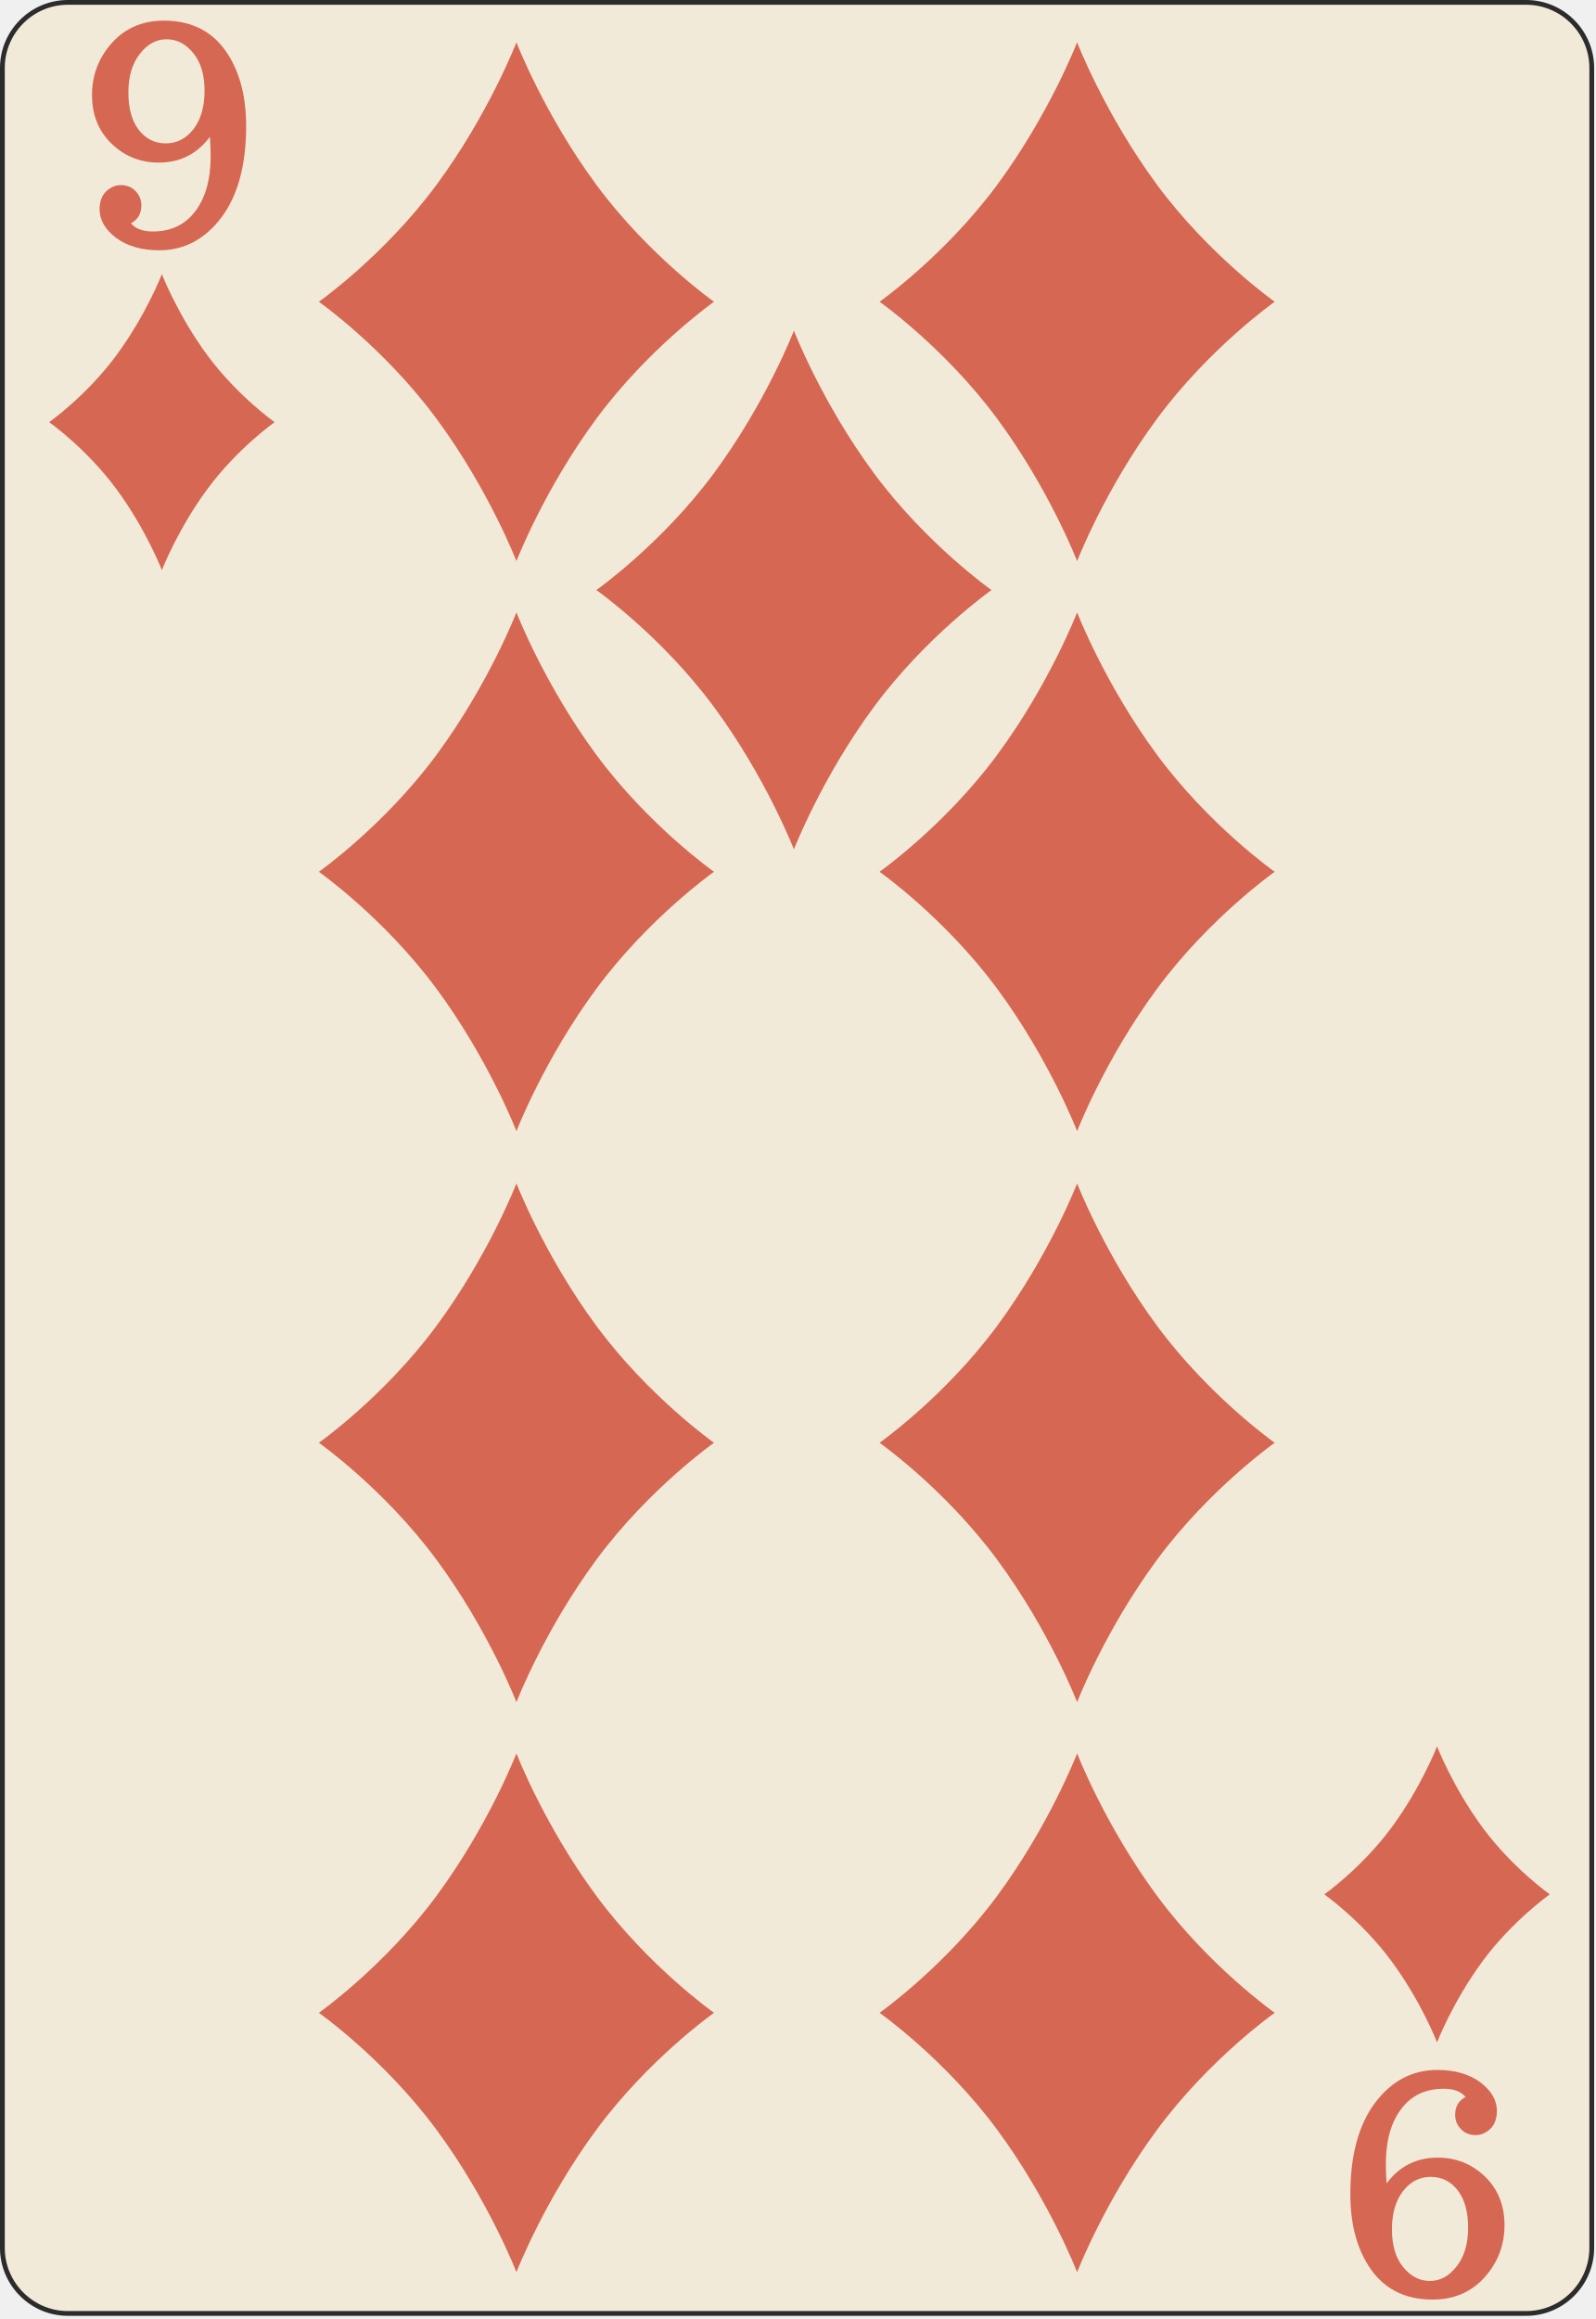
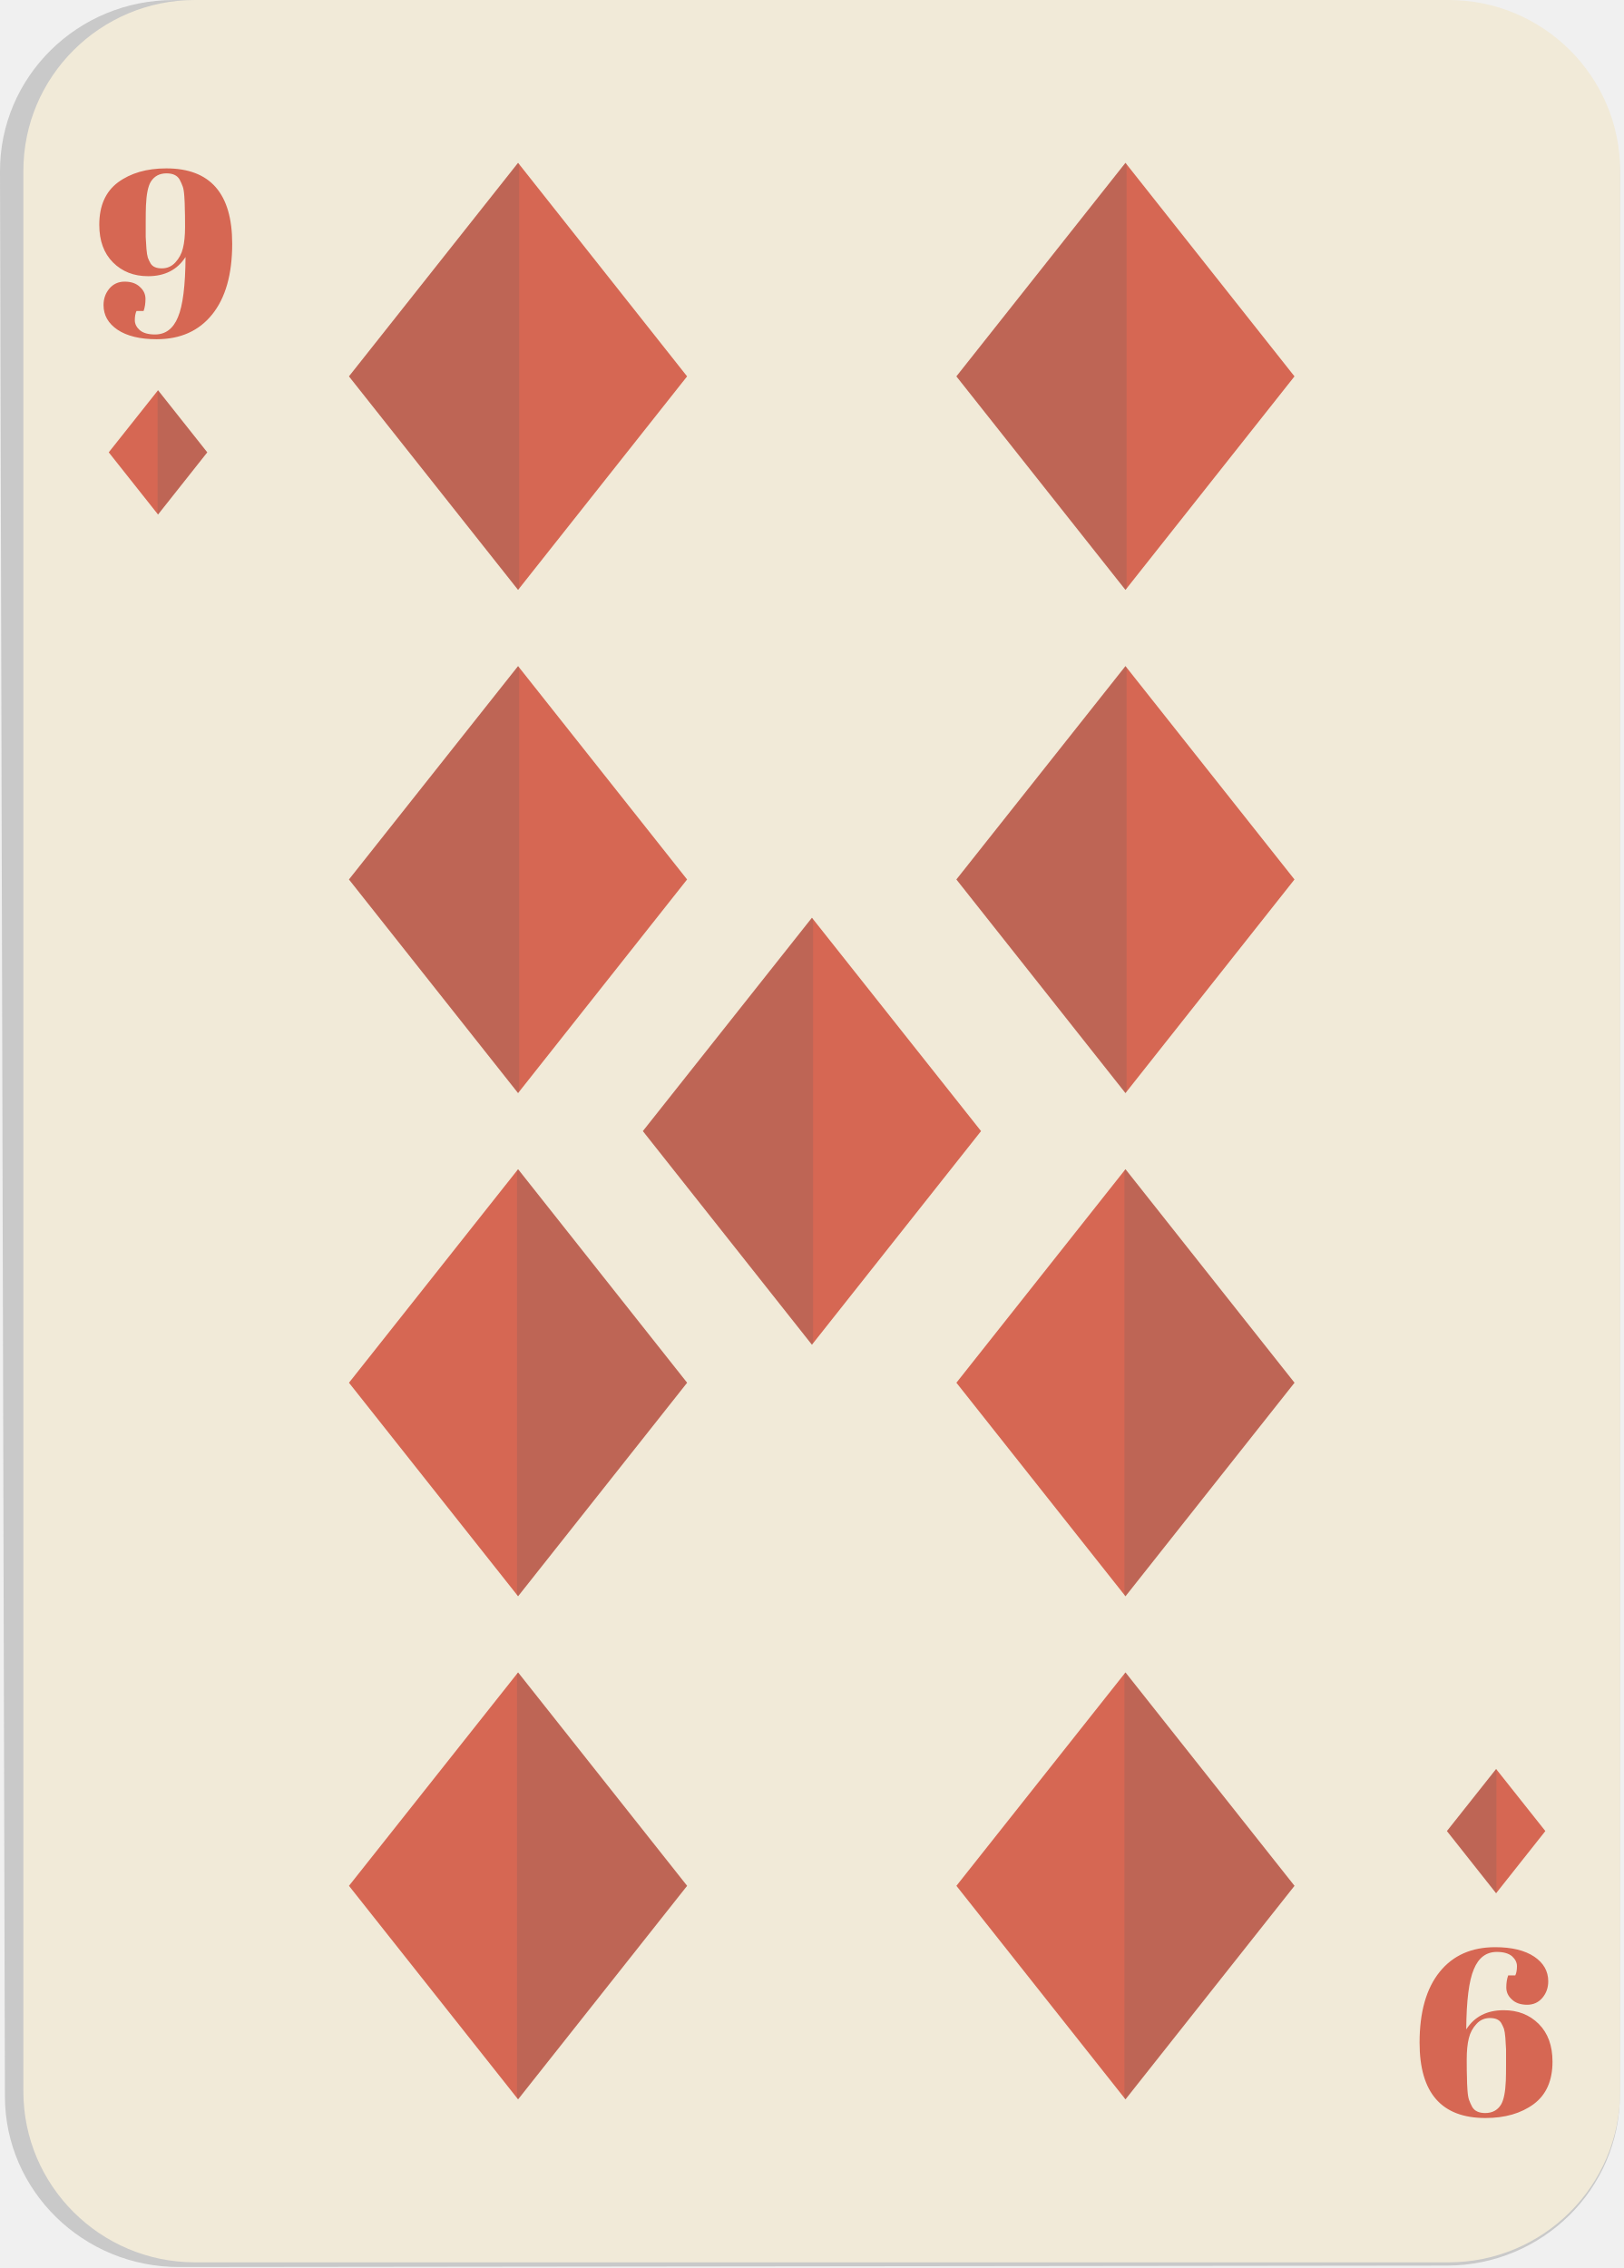
- <svg xmlns="http://www.w3.org/2000/svg" width="223" height="324" viewBox="0 0 223 324" fill="none">
-   <g clip-path="url(#clip0_2009_1563)">
-     <path d="M222.449 314.064C222.449 319.1 218.333 323.223 213.287 323.223H9.481C4.448 323.223 0.333 319.1 0.333 314.064V9.493C0.333 4.457 4.448 0.333 9.481 0.333H213.287C218.333 0.333 222.449 4.457 222.449 9.493V314.064Z" fill="#F1EAD8" stroke="#2C2C2C" stroke-width="0.667" />
-     <path d="M29.336 19.114C27.544 21.516 25.162 22.718 22.19 22.718C19.634 22.718 17.44 21.843 15.607 20.093C13.773 18.329 12.857 16.058 12.857 13.28C12.857 10.502 13.78 8.079 15.628 6.009C17.489 3.926 19.919 2.884 22.919 2.884C26.878 2.884 29.857 4.454 31.857 7.593C33.551 10.245 34.398 13.579 34.398 17.593C34.398 23.051 33.246 27.315 30.94 30.384C28.634 33.44 25.739 34.968 22.253 34.968C19.794 34.968 17.787 34.391 16.232 33.239C14.69 32.072 13.919 30.739 13.919 29.239C13.919 27.739 14.517 26.704 15.711 26.134C16.072 25.954 16.461 25.864 16.878 25.864C17.725 25.864 18.412 26.141 18.94 26.697C19.482 27.252 19.753 27.919 19.753 28.697C19.753 29.85 19.267 30.683 18.294 31.197C18.947 31.961 19.961 32.343 21.336 32.343C23.892 32.343 25.878 31.398 27.294 29.509C28.725 27.62 29.44 25.058 29.44 21.822C29.44 21.169 29.405 20.266 29.336 19.114ZM23.169 20.03C24.725 20.03 26.017 19.364 27.044 18.03C28.072 16.697 28.586 14.912 28.586 12.676C28.586 10.44 28.058 8.683 27.003 7.405C25.961 6.127 24.718 5.489 23.273 5.489C21.829 5.489 20.579 6.176 19.523 7.551C18.468 8.912 17.94 10.704 17.94 12.926C17.94 15.148 18.426 16.891 19.398 18.155C20.371 19.405 21.628 20.03 23.169 20.03Z" fill="#D66753" />
-     <path d="M193.775 305.058C195.567 302.655 197.949 301.454 200.921 301.454C203.477 301.454 205.671 302.329 207.505 304.079C209.338 305.842 210.255 308.113 210.255 310.891C210.255 313.669 209.331 316.092 207.484 318.162C205.623 320.245 203.192 321.287 200.192 321.287C196.234 321.287 193.255 319.717 191.255 316.579C189.56 313.926 188.713 310.592 188.713 306.579C188.713 301.12 189.866 296.856 192.171 293.787C194.477 290.731 197.373 289.204 200.859 289.204C203.317 289.204 205.324 289.78 206.88 290.933C208.421 292.099 209.192 293.433 209.192 294.933C209.192 296.433 208.595 297.467 207.4 298.037C207.039 298.217 206.65 298.308 206.234 298.308C205.387 298.308 204.699 298.03 204.171 297.474C203.63 296.919 203.359 296.252 203.359 295.474C203.359 294.322 203.845 293.488 204.817 292.974C204.164 292.211 203.15 291.829 201.775 291.829C199.22 291.829 197.234 292.773 195.817 294.662C194.387 296.551 193.671 299.113 193.671 302.349C193.671 303.002 193.706 303.905 193.775 305.058ZM199.942 304.141C198.387 304.141 197.095 304.808 196.067 306.141C195.039 307.474 194.525 309.259 194.525 311.495C194.525 313.731 195.053 315.488 196.109 316.766C197.15 318.044 198.393 318.683 199.838 318.683C201.282 318.683 202.532 317.995 203.588 316.62C204.643 315.259 205.171 313.467 205.171 311.245C205.171 309.023 204.685 307.28 203.713 306.016C202.741 304.766 201.484 304.141 199.942 304.141Z" fill="#D66753" />
-     <path d="M29.011 49.676C24.842 44.037 22.624 38.305 22.624 38.305C22.624 38.305 20.406 44.037 16.237 49.676C12.066 55.314 6.87 58.982 6.87 58.982C6.87 58.982 12.066 62.647 16.237 68.289C20.406 73.927 22.624 79.658 22.624 79.658C22.624 79.658 24.842 73.927 29.011 68.289C33.181 62.647 38.377 58.982 38.377 58.982C38.377 58.982 33.181 55.314 29.011 49.676Z" fill="#D66753" />
-     <path d="M207.215 255.366C203.046 249.726 200.828 243.995 200.828 243.995C200.828 243.995 198.61 249.726 194.441 255.366C190.27 261.004 185.074 264.671 185.074 264.671C185.074 264.671 190.27 268.337 194.441 273.978C198.61 279.616 200.828 285.348 200.828 285.348C200.828 285.348 203.046 279.616 207.215 273.978C211.385 268.337 216.582 264.671 216.582 264.671C216.582 264.671 211.385 261.004 207.215 255.366Z" fill="#D66753" />
-     <path d="M83.365 264.912C76.059 255.028 72.172 244.984 72.172 244.984C72.172 244.984 68.285 255.028 60.979 264.912C53.67 274.793 44.563 281.22 44.563 281.22C44.563 281.22 53.67 287.643 60.979 297.53C68.285 307.411 72.172 317.456 72.172 317.456C72.172 317.456 76.059 307.411 83.365 297.53C90.674 287.643 99.78 281.22 99.78 281.22C99.78 281.22 90.674 274.793 83.365 264.912Z" fill="#D66753" />
-     <path d="M83.365 25.852C76.059 15.968 72.172 5.923 72.172 5.923C72.172 5.923 68.285 15.968 60.979 25.852C53.67 35.732 44.563 42.159 44.563 42.159C44.563 42.159 53.67 48.583 60.979 58.47C68.285 68.351 72.172 78.395 72.172 78.395C72.172 78.395 76.059 68.351 83.365 58.47C90.674 48.583 99.78 42.159 99.78 42.159C99.78 42.159 90.674 35.732 83.365 25.852Z" fill="#D66753" />
-     <path d="M83.365 185.27C76.059 175.386 72.172 165.341 72.172 165.341C72.172 165.341 68.285 175.386 60.979 185.27C53.67 195.15 44.563 201.577 44.563 201.577C44.563 201.577 53.67 208.001 60.979 217.888C68.285 227.768 72.172 237.813 72.172 237.813C72.172 237.813 76.059 227.768 83.365 217.888C90.674 208.001 99.78 201.577 99.78 201.577C99.78 201.577 90.674 195.15 83.365 185.27Z" fill="#D66753" />
-     <path d="M83.365 105.495C76.059 95.611 72.172 85.566 72.172 85.566C72.172 85.566 68.285 95.611 60.979 105.495C53.67 115.375 44.563 121.802 44.563 121.802C44.563 121.802 53.67 128.226 60.979 138.113C68.285 147.993 72.172 158.038 72.172 158.038C72.172 158.038 76.059 147.993 83.365 138.113C90.674 128.226 99.78 121.802 99.78 121.802C99.78 121.802 90.674 115.375 83.365 105.495Z" fill="#D66753" />
-     <path d="M161.721 264.912C154.415 255.028 150.528 244.984 150.528 244.984C150.528 244.984 146.641 255.028 139.335 264.912C132.026 274.793 122.92 281.22 122.92 281.22C122.92 281.22 132.026 287.643 139.335 297.53C146.641 307.411 150.528 317.456 150.528 317.456C150.528 317.456 154.415 307.411 161.721 297.53C169.031 287.643 178.137 281.22 178.137 281.22C178.137 281.22 169.031 274.793 161.721 264.912Z" fill="#D66753" />
-     <path d="M161.721 25.852C154.415 15.968 150.528 5.923 150.528 5.923C150.528 5.923 146.641 15.968 139.335 25.852C132.026 35.732 122.92 42.159 122.92 42.159C122.92 42.159 132.026 48.583 139.335 58.47C146.641 68.351 150.528 78.395 150.528 78.395C150.528 78.395 154.415 68.351 161.721 58.47C169.031 48.583 178.137 42.159 178.137 42.159C178.137 42.159 169.031 35.732 161.721 25.852Z" fill="#D66753" />
-     <path d="M161.721 185.27C154.415 175.386 150.528 165.341 150.528 165.341C150.528 165.341 146.641 175.386 139.335 185.27C132.026 195.15 122.92 201.577 122.92 201.577C122.92 201.577 132.026 208.001 139.335 217.888C146.641 227.768 150.528 237.813 150.528 237.813C150.528 237.813 154.415 227.768 161.721 217.888C169.031 208.001 178.137 201.577 178.137 201.577C178.137 201.577 169.031 195.15 161.721 185.27Z" fill="#D66753" />
-     <path d="M161.721 105.495C154.415 95.611 150.528 85.566 150.528 85.566C150.528 85.566 146.641 95.611 139.335 105.495C132.026 115.375 122.92 121.802 122.92 121.802C122.92 121.802 132.026 128.226 139.335 138.113C146.641 147.993 150.528 158.038 150.528 158.038C150.528 158.038 154.415 147.993 161.721 138.113C169.031 128.226 178.137 121.802 178.137 121.802C178.137 121.802 169.031 115.375 161.721 105.495Z" fill="#D66753" />
-     <path d="M122.144 66.131C114.838 56.247 110.951 46.203 110.951 46.203C110.951 46.203 107.064 56.247 99.758 66.131C92.449 76.012 83.343 82.439 83.343 82.439C83.343 82.439 92.449 88.862 99.758 98.749C107.064 108.63 110.951 118.675 110.951 118.675C110.951 118.675 114.838 108.63 122.144 98.749C129.453 88.862 138.56 82.439 138.56 82.439C138.56 82.439 129.453 76.012 122.144 66.131Z" fill="#D66753" />
-   </g>
-   <defs>
-     <clipPath id="clip0_2009_1563">
-       <rect width="222.783" height="323.556" fill="white" />
-     </clipPath>
-   </defs>
+ <svg xmlns="http://www.w3.org/2000/svg" width="141" height="197" viewBox="0 0 141 197" fill="none">
+   <path d="M15.553 196.913C7.231 196.934 0.445 190.285 0.427 182.11L6.9694e-05 14.903C-0.025 6.671 6.75 -0.018 15.104 0.004L125.609 0.201C133.923 0.216 140.691 6.911 140.691 15.115V181.981C140.691 190.142 133.948 196.783 125.666 196.791L15.553 196.913Z" fill="#C9C9C9" />
+   <path d="M16.929 196.507C8.715 196.507 2.03 189.847 2.03 181.661V14.838C2.03 6.656 8.715 0 16.929 0H125.822C134.036 0 140.718 6.656 140.718 14.838V181.661C140.718 189.843 134.036 196.507 125.822 196.507H16.929Z" fill="#F1EAD8" />
+   <path d="M97.752 14.145L112.432 32.692L97.752 51.238L83.068 32.692L97.752 14.145Z" fill="#D66753" />
+   <path opacity="0.2" d="M97.849 14.271L97.752 14.145L83.068 32.692L97.752 51.238L97.849 51.113V14.271Z" fill="#616161" />
+   <path d="M70.521 79.716L85.208 98.248L70.521 116.802L55.837 98.248L70.521 79.716Z" fill="#D66753" />
+   <path opacity="0.2" d="M70.618 79.841L70.521 79.716L55.837 98.248L70.521 116.802L70.618 116.669V79.841Z" fill="#616161" />
+   <path d="M97.752 57.859L112.432 76.391L97.752 94.945L83.068 76.391L97.752 57.859Z" fill="#D66753" />
+   <path opacity="0.2" d="M97.849 57.977L97.752 57.859L83.068 76.391L97.752 94.945L97.849 94.819V57.977Z" fill="#616161" />
+   <path d="M44.997 101.559L30.31 120.105L44.997 138.652L59.677 120.105L44.997 101.559Z" fill="#D66753" />
+   <path opacity="0.2" d="M44.901 101.684L44.998 101.559L59.678 120.105L44.998 138.652L44.901 138.533V101.684Z" fill="#616161" />
+   <path d="M44.997 145.268L30.31 163.804L44.997 182.351L59.677 163.804L44.997 145.268Z" fill="#D66753" />
+   <path opacity="0.2" d="M44.901 145.39L44.998 145.268L59.678 163.804L44.998 182.351L44.901 182.229V145.39Z" fill="#616161" />
+   <path d="M44.997 14.145L59.677 32.692L44.997 51.238L30.31 32.692L44.997 14.145Z" fill="#D66753" />
+   <path opacity="0.2" d="M45.094 14.271L44.997 14.145L30.31 32.692L44.997 51.238L45.094 51.113V14.271Z" fill="#616161" />
+   <path d="M44.997 57.859L59.677 76.391L44.997 94.945L30.31 76.391L44.997 57.859Z" fill="#D66753" />
+   <path opacity="0.2" d="M45.094 57.977L44.997 57.859L30.31 76.391L44.997 94.945L45.094 94.819V57.977Z" fill="#616161" />
+   <path d="M97.752 101.559L83.068 120.105L97.752 138.652L112.432 120.105L97.752 101.559Z" fill="#D66753" />
+   <path opacity="0.2" d="M97.656 101.684L97.753 101.559L112.433 120.105L97.753 138.652L97.656 138.533V101.684Z" fill="#616161" />
+   <path d="M97.752 145.268L83.068 163.804L97.752 182.351L112.432 163.804L97.752 145.268Z" fill="#D66753" />
+   <path opacity="0.2" d="M97.656 145.39L97.753 145.268L112.433 163.804L97.753 182.351L97.656 182.229V145.39Z" fill="#616161" />
+   <path d="M13.725 44.691L9.445 39.291L13.725 33.898L18.001 39.291L13.725 44.691Z" fill="#D66753" />
+   <path opacity="0.2" d="M13.723 33.898L13.684 33.934V44.647L13.723 44.691L17.999 39.291L13.723 33.898Z" fill="#616161" />
+   <path d="M129.945 153.658L134.221 159.047L129.945 164.447L125.673 159.047L129.945 153.658Z" fill="#D66753" />
+   <path opacity="0.2" d="M129.974 153.676L129.945 153.658L125.673 159.047L129.945 164.447L129.974 164.407V153.676Z" fill="#616161" />
+   <path d="M20.168 21.171C20.168 23.832 19.585 25.884 18.419 27.324C17.266 28.751 15.661 29.465 13.603 29.465C12.162 29.465 11.03 29.19 10.207 28.641C9.398 28.093 8.993 27.379 8.993 26.501C8.993 25.952 9.158 25.479 9.487 25.081C9.83 24.669 10.276 24.463 10.825 24.463C11.387 24.463 11.826 24.614 12.142 24.916C12.471 25.204 12.636 25.554 12.636 25.966C12.636 26.364 12.581 26.714 12.471 27.015H11.854C11.758 27.221 11.71 27.489 11.71 27.818C11.71 28.134 11.854 28.422 12.142 28.683C12.444 28.93 12.883 29.053 13.459 29.053C14.378 29.053 15.044 28.552 15.455 27.551C15.881 26.549 16.1 24.806 16.114 22.323C15.4 23.434 14.317 23.99 12.862 23.99C11.627 23.99 10.612 23.592 9.816 22.797C9.021 22.001 8.623 20.91 8.623 19.524C8.623 17.878 9.165 16.65 10.248 15.84C11.346 15.031 12.746 14.626 14.447 14.626C18.261 14.626 20.168 16.808 20.168 21.171ZM14.056 23.311C14.522 23.311 14.913 23.14 15.229 22.797C15.558 22.44 15.778 22.028 15.887 21.562C16.011 21.081 16.073 20.464 16.073 19.709C16.073 18.941 16.066 18.413 16.052 18.125C16.052 17.823 16.038 17.473 16.011 17.075C15.984 16.663 15.936 16.369 15.867 16.19C15.798 15.998 15.709 15.799 15.599 15.593C15.394 15.237 15.016 15.058 14.467 15.058C13.85 15.058 13.39 15.305 13.089 15.799C12.855 16.197 12.718 16.883 12.677 17.857C12.663 18.2 12.656 18.667 12.656 19.257C12.656 19.833 12.656 20.279 12.656 20.594C12.67 20.91 12.691 21.246 12.718 21.603C12.746 21.946 12.787 22.207 12.842 22.385C12.91 22.563 12.993 22.735 13.089 22.899C13.267 23.174 13.589 23.311 14.056 23.311Z" fill="#D66753" />
+   <path d="M123.297 177.428C123.297 174.766 123.88 172.715 125.046 171.274C126.198 169.847 127.804 169.134 129.862 169.134C131.302 169.134 132.434 169.408 133.258 169.957C134.067 170.506 134.472 171.219 134.472 172.097C134.472 172.646 134.307 173.12 133.978 173.517C133.635 173.929 133.189 174.135 132.64 174.135C132.078 174.135 131.639 173.984 131.323 173.682C130.994 173.394 130.829 173.044 130.829 172.632C130.829 172.235 130.884 171.885 130.994 171.583L131.611 171.583C131.707 171.377 131.755 171.11 131.755 170.78C131.755 170.465 131.611 170.177 131.323 169.916C131.021 169.669 130.582 169.545 130.006 169.545C129.087 169.545 128.421 170.046 128.009 171.048C127.584 172.049 127.365 173.792 127.351 176.275C128.064 175.164 129.148 174.608 130.603 174.608C131.837 174.608 132.853 175.006 133.649 175.802C134.444 176.598 134.842 177.688 134.842 179.074C134.842 180.721 134.3 181.949 133.216 182.758C132.119 183.568 130.719 183.972 129.018 183.972C125.204 183.972 123.297 181.791 123.297 177.428ZM129.409 175.287C128.942 175.287 128.551 175.459 128.236 175.802C127.907 176.159 127.687 176.57 127.577 177.037C127.454 177.517 127.392 178.134 127.392 178.889C127.392 179.657 127.399 180.186 127.413 180.474C127.413 180.775 127.426 181.125 127.454 181.523C127.481 181.935 127.529 182.23 127.598 182.408C127.666 182.6 127.756 182.799 127.865 183.005C128.071 183.362 128.449 183.54 128.997 183.54C129.615 183.54 130.074 183.293 130.376 182.799C130.609 182.401 130.747 181.715 130.788 180.741C130.802 180.398 130.808 179.932 130.808 179.342C130.808 178.765 130.808 178.32 130.808 178.004C130.795 177.688 130.774 177.352 130.747 176.996C130.719 176.653 130.678 176.392 130.623 176.213C130.555 176.035 130.472 175.864 130.376 175.699C130.198 175.425 129.875 175.287 129.409 175.287Z" fill="#D66753" />
</svg>
